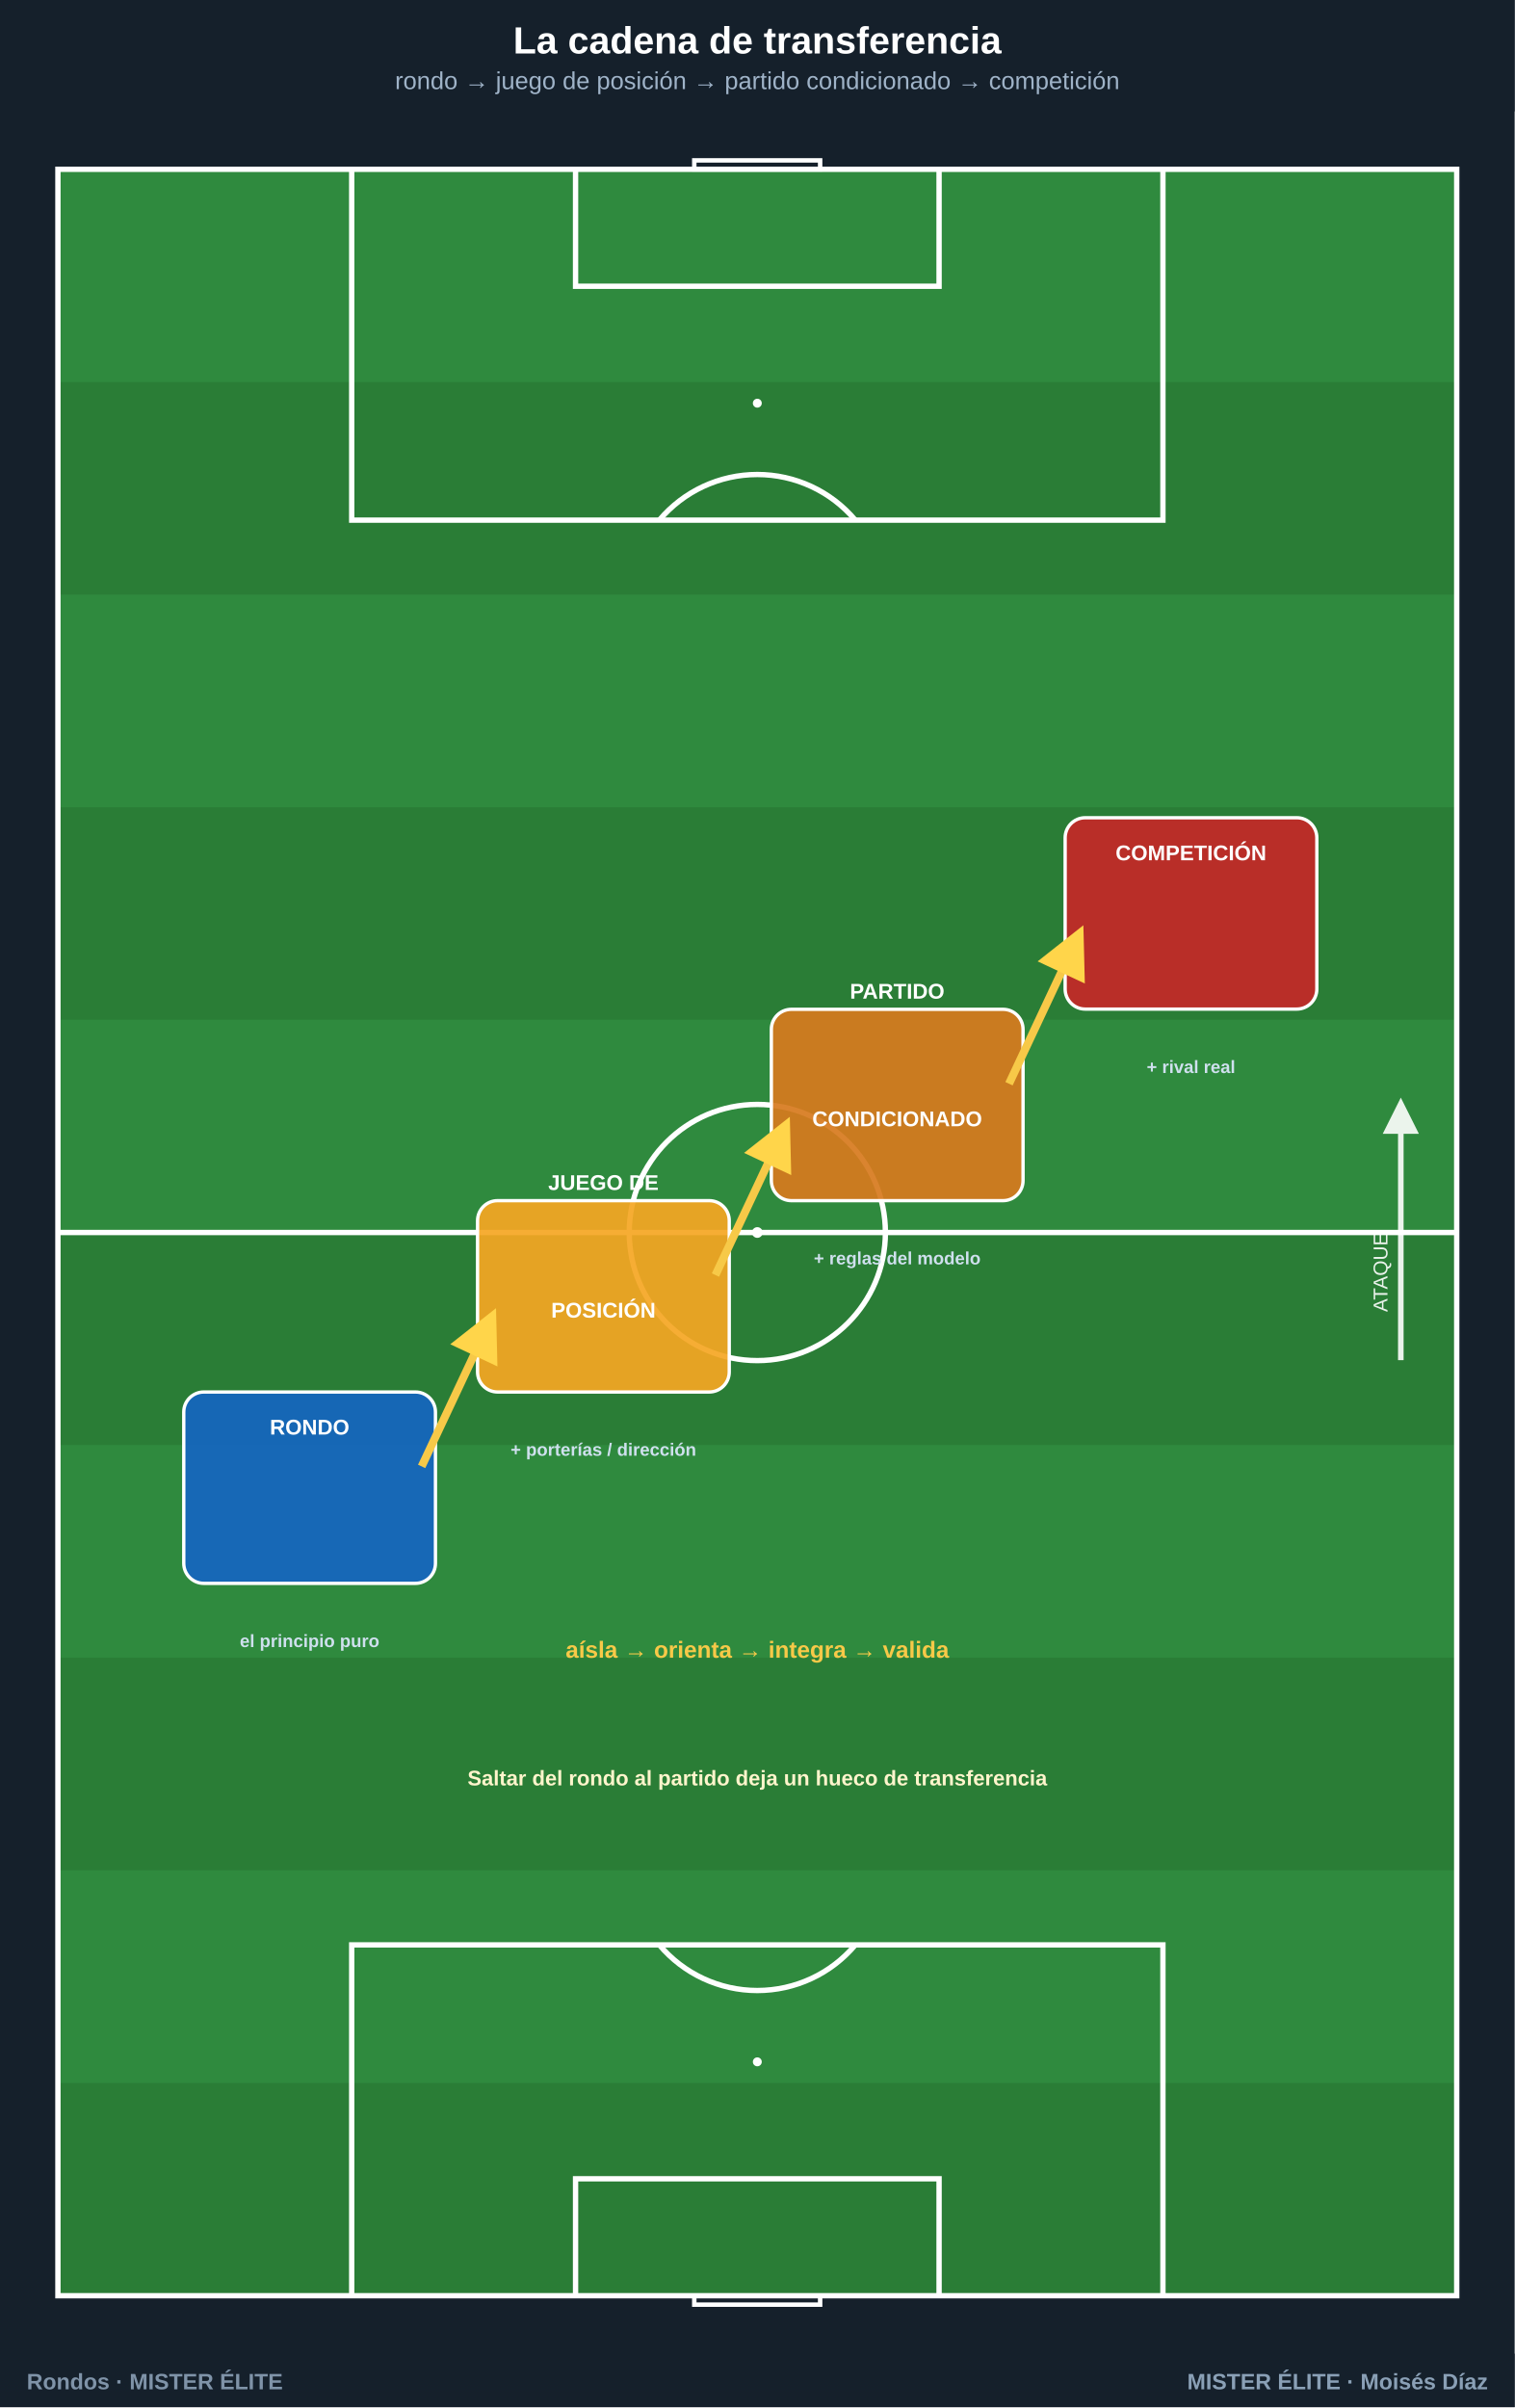
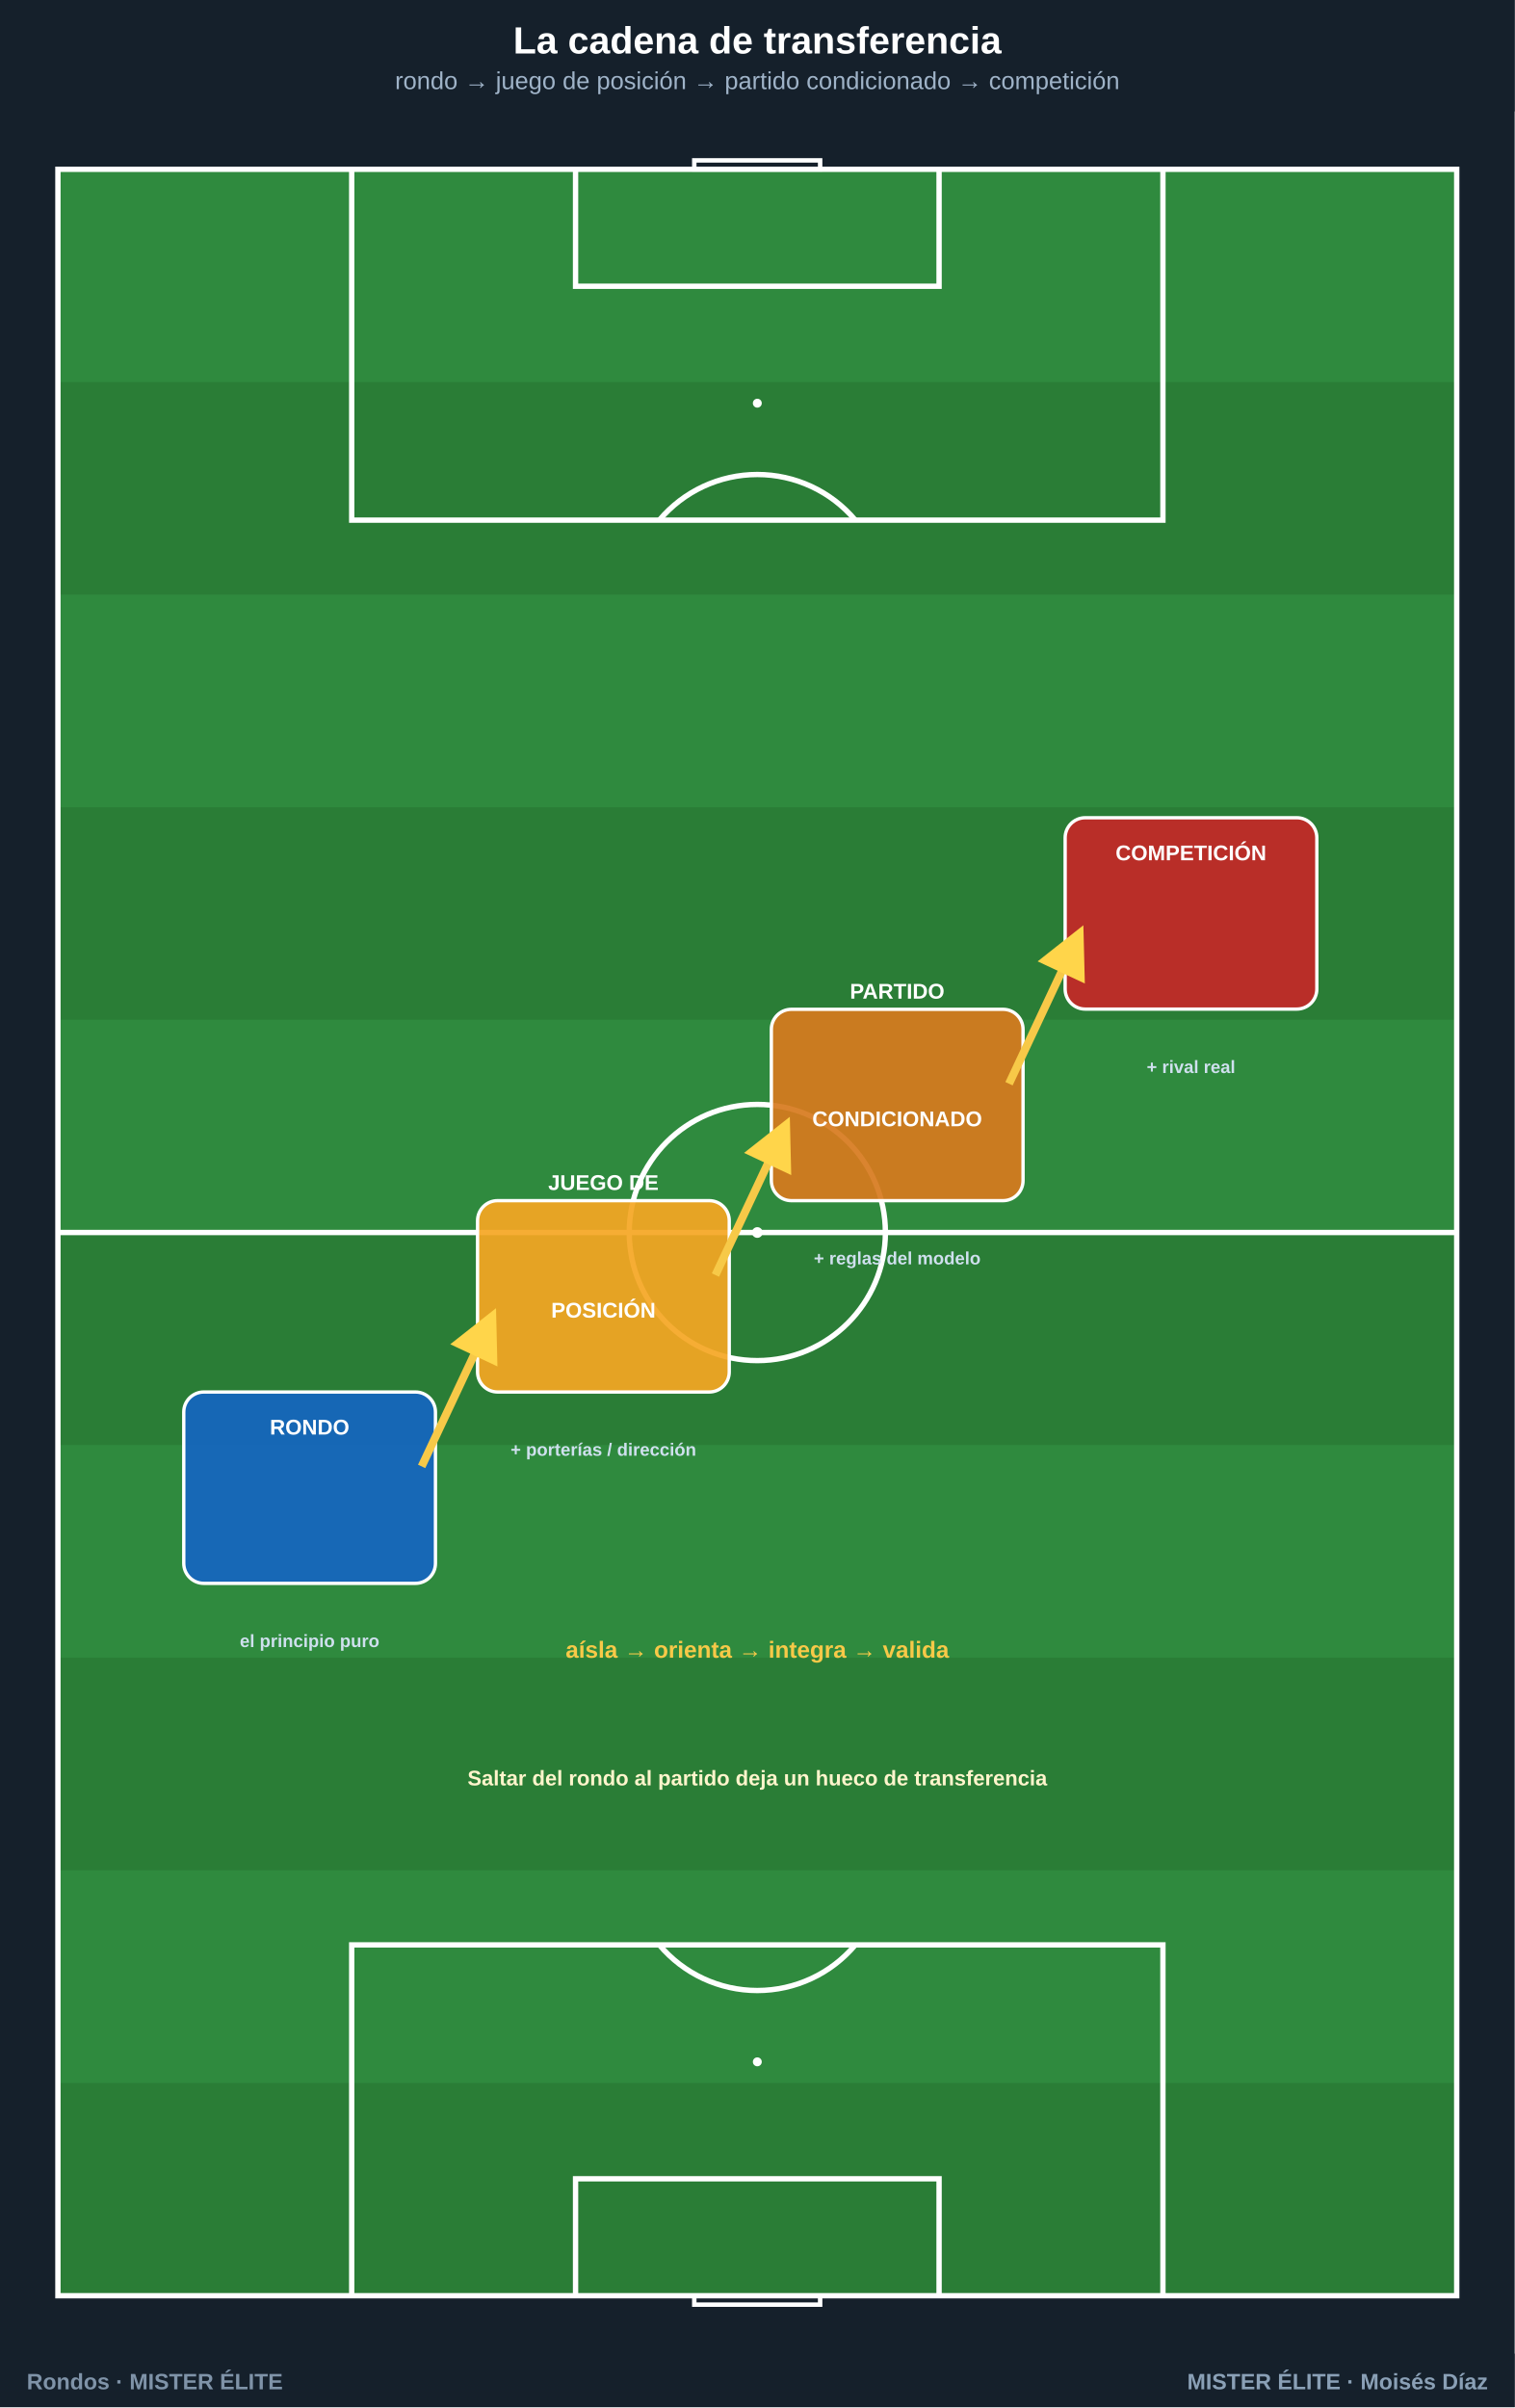
<svg xmlns="http://www.w3.org/2000/svg" viewBox="0 0 680 1081" width="680" height="1081" font-family="Segoe UI,Arial,sans-serif">
  <defs>
    <linearGradient id="sky" x1="0" y1="0" x2="0" y2="1">
      <stop offset="0" stop-color="#2f8a3e" />
      <stop offset="1" stop-color="#2b8139" />
    </linearGradient>
    <marker id="ah_pass" viewBox="0 0 10 10" refX="8" refY="5" markerWidth="6.5" markerHeight="6.5" orient="auto-start-reverse">
      <path d="M0,0 L10,5 L0,10 z" fill="#ffd54a" />
    </marker>
    <marker id="ah_run" viewBox="0 0 10 10" refX="8" refY="5" markerWidth="6.5" markerHeight="6.5" orient="auto-start-reverse">
      <path d="M0,0 L10,5 L0,10 z" fill="#ffffff" />
    </marker>
    <marker id="ah_drive" viewBox="0 0 10 10" refX="8" refY="5" markerWidth="6.5" markerHeight="6.5" orient="auto-start-reverse">
      <path d="M0,0 L10,5 L0,10 z" fill="#7ee0ff" />
    </marker>
    <marker id="ah_white" viewBox="0 0 10 10" refX="8" refY="5" markerWidth="6.5" markerHeight="6.5" orient="auto-start-reverse">
      <path d="M0,0 L10,5 L0,10 z" fill="#ffffff" />
    </marker>
  </defs>
  <rect x="0.0" y="0.0" width="680.0" height="1080.6" fill="#15202b" />
  <rect x="26.0" y="76.0" width="628.0" height="96.0" fill="#2f8a3e" />
  <rect x="26.0" y="171.5" width="628.0" height="96.0" fill="#2a7d36" />
  <rect x="26.0" y="266.9" width="628.0" height="96.0" fill="#2f8a3e" />
  <rect x="26.0" y="362.4" width="628.0" height="96.0" fill="#2a7d36" />
  <rect x="26.0" y="457.8" width="628.0" height="96.0" fill="#2f8a3e" />
  <rect x="26.0" y="553.3" width="628.0" height="96.0" fill="#2a7d36" />
  <rect x="26.0" y="648.7" width="628.0" height="96.0" fill="#2f8a3e" />
  <rect x="26.0" y="744.2" width="628.0" height="96.0" fill="#2a7d36" />
  <rect x="26.0" y="839.6" width="628.0" height="96.0" fill="#2f8a3e" />
  <rect x="26.0" y="935.1" width="628.0" height="96.0" fill="#2a7d36" />
  <rect x="26.0" y="76.0" width="628.0" height="954.6" fill="none" stroke="#ffffff" stroke-width="2.4" />
  <line x1="26.0" y1="553.3" x2="654.0" y2="553.3" stroke="#ffffff" stroke-width="2.4" opacity="1" />
  <circle cx="340.0" cy="553.3" r="57.5" fill="none" stroke="#ffffff" stroke-width="2.4" />
  <circle cx="340.0" cy="553.3" r="2.4" fill="#ffffff" />
  <path d="M157.9,76.0 L157.9,233.5 L522.1,233.5 L522.1,76.0" fill="none" stroke="#ffffff" stroke-width="2.4" />
  <path d="M258.4,76.0 L258.4,128.5 L421.6,128.5 L421.6,76.0" fill="none" stroke="#ffffff" stroke-width="2.4" />
  <circle cx="340.0" cy="181.0" r="2.0" fill="#ffffff" />
  <rect x="311.7" y="72.0" width="56.5" height="4" fill="none" stroke="#ffffff" stroke-width="2" />
  <path d="M296.0,233.5 A57.5,57.5 0 0 1 384.0,233.5" fill="none" stroke="#ffffff" stroke-width="2.4" />
  <path d="M157.9,1030.6 L157.9,873.1 L522.1,873.1 L522.1,1030.6" fill="none" stroke="#ffffff" stroke-width="2.4" />
  <path d="M258.4,1030.6 L258.4,978.1 L421.6,978.1 L421.6,1030.6" fill="none" stroke="#ffffff" stroke-width="2.4" />
  <circle cx="340.0" cy="925.6" r="2.0" fill="#ffffff" />
  <rect x="311.7" y="1030.6" width="56.5" height="4" fill="none" stroke="#ffffff" stroke-width="2" />
  <path d="M296.0,873.1 A57.5,57.5 0 0 0 384.0,873.1" fill="none" stroke="#ffffff" stroke-width="2.4" />
  <rect x="0.0" y="0.0" width="680.0" height="50.0" fill="#15202b" />
  <text x="340.0" y="24.0" font-family="Segoe UI,Arial,sans-serif" font-size="17" font-weight="800" fill="#ffffff" text-anchor="middle">La cadena de transferencia</text>
  <text x="340.0" y="40.0" font-family="Segoe UI,Arial,sans-serif" font-size="11" font-weight="500" fill="#9fb3c8" text-anchor="middle">rondo → juego de posición → partido condicionado → competición</text>
  <rect x="0.0" y="1056.6" width="680.0" height="24.0" fill="#15202b" />
  <text x="668.0" y="1072.6" font-family="Segoe UI,Arial,sans-serif" font-size="10" font-weight="700" fill="#8aa0b6" text-anchor="end">MISTER ÉLITE · Moisés Díaz</text>
  <text x="12.0" y="1072.6" font-family="Segoe UI,Arial,sans-serif" font-size="10" font-weight="600" fill="#7f93a8" text-anchor="start">Rondos · MISTER ÉLITE</text>
-   <g opacity="0.9">
-     <line x1="628.9" y1="610.6" x2="628.9" y2="496.0" stroke="#ffffff" stroke-width="2.5" marker-end="url(#ah_white)" />
-     <text x="622.9" y="553.3" font-family="Segoe UI,Arial" font-size="9" fill="#ffffff" text-anchor="end" transform="rotate(-90 622.9 553.3)">ATAQUE</text>
-   </g>
  <rect x="82.5" y="624.9" width="113.0" height="85.9" rx="9" fill="#1565c0" fill-opacity="0.92" stroke="#ffffff" stroke-width="1.5" />
  <text x="139.0" y="644.0" font-family="Segoe UI,Arial,sans-serif" font-size="9.6" font-weight="800" fill="#fff" text-anchor="middle">RONDO</text>
  <text x="139.0" y="739.4" font-family="Segoe UI,Arial,sans-serif" font-size="8" font-weight="600" fill="#cfe0ee" text-anchor="middle">el principio puro</text>
  <rect x="214.4" y="539.0" width="113.0" height="85.9" rx="9" fill="#f5a623" fill-opacity="0.92" stroke="#ffffff" stroke-width="1.5" />
  <text x="270.9" y="534.2" font-family="Segoe UI,Arial,sans-serif" font-size="9.6" font-weight="800" fill="#fff" text-anchor="middle">JUEGO DE</text>
  <text x="270.9" y="591.5" font-family="Segoe UI,Arial,sans-serif" font-size="9.6" font-weight="800" fill="#fff" text-anchor="middle">POSICIÓN</text>
  <text x="270.9" y="653.5" font-family="Segoe UI,Arial,sans-serif" font-size="8" font-weight="600" fill="#cfe0ee" text-anchor="middle">+ porterías / dirección</text>
  <line x1="189.3" y1="658.3" x2="220.7" y2="591.5" stroke="#f7c948" stroke-width="3.6" marker-end="url(#ah_pass)" />
  <rect x="346.3" y="453.1" width="113.0" height="85.9" rx="9" fill="#d77a1e" fill-opacity="0.92" stroke="#ffffff" stroke-width="1.5" />
  <text x="402.8" y="448.3" font-family="Segoe UI,Arial,sans-serif" font-size="9.6" font-weight="800" fill="#fff" text-anchor="middle">PARTIDO</text>
  <text x="402.8" y="505.6" font-family="Segoe UI,Arial,sans-serif" font-size="9.6" font-weight="800" fill="#fff" text-anchor="middle">CONDICIONADO</text>
  <text x="402.8" y="567.6" font-family="Segoe UI,Arial,sans-serif" font-size="8" font-weight="600" fill="#cfe0ee" text-anchor="middle">+ reglas del modelo</text>
  <line x1="321.2" y1="572.4" x2="352.6" y2="505.6" stroke="#f7c948" stroke-width="3.6" marker-end="url(#ah_pass)" />
  <rect x="478.2" y="367.1" width="113.0" height="85.9" rx="9" fill="#c62828" fill-opacity="0.92" stroke="#ffffff" stroke-width="1.5" />
  <text x="534.7" y="386.2" font-family="Segoe UI,Arial,sans-serif" font-size="9.6" font-weight="800" fill="#fff" text-anchor="middle">COMPETICIÓN</text>
  <text x="534.7" y="481.7" font-family="Segoe UI,Arial,sans-serif" font-size="8" font-weight="600" fill="#cfe0ee" text-anchor="middle">+ rival real</text>
  <line x1="453.0" y1="486.5" x2="484.4" y2="419.6" stroke="#f7c948" stroke-width="3.6" marker-end="url(#ah_pass)" />
  <text x="340.0" y="744.2" font-family="Segoe UI,Arial,sans-serif" font-size="10.5" font-weight="800" fill="#f7c948" text-anchor="middle">aísla  →  orienta  →  integra  →  valida</text>
  <text x="340.0" y="801.5" font-family="Segoe UI,Arial,sans-serif" font-size="9.5" font-weight="600" fill="#fff5cc" text-anchor="middle">Saltar del rondo al partido deja un hueco de transferencia</text>
</svg>
